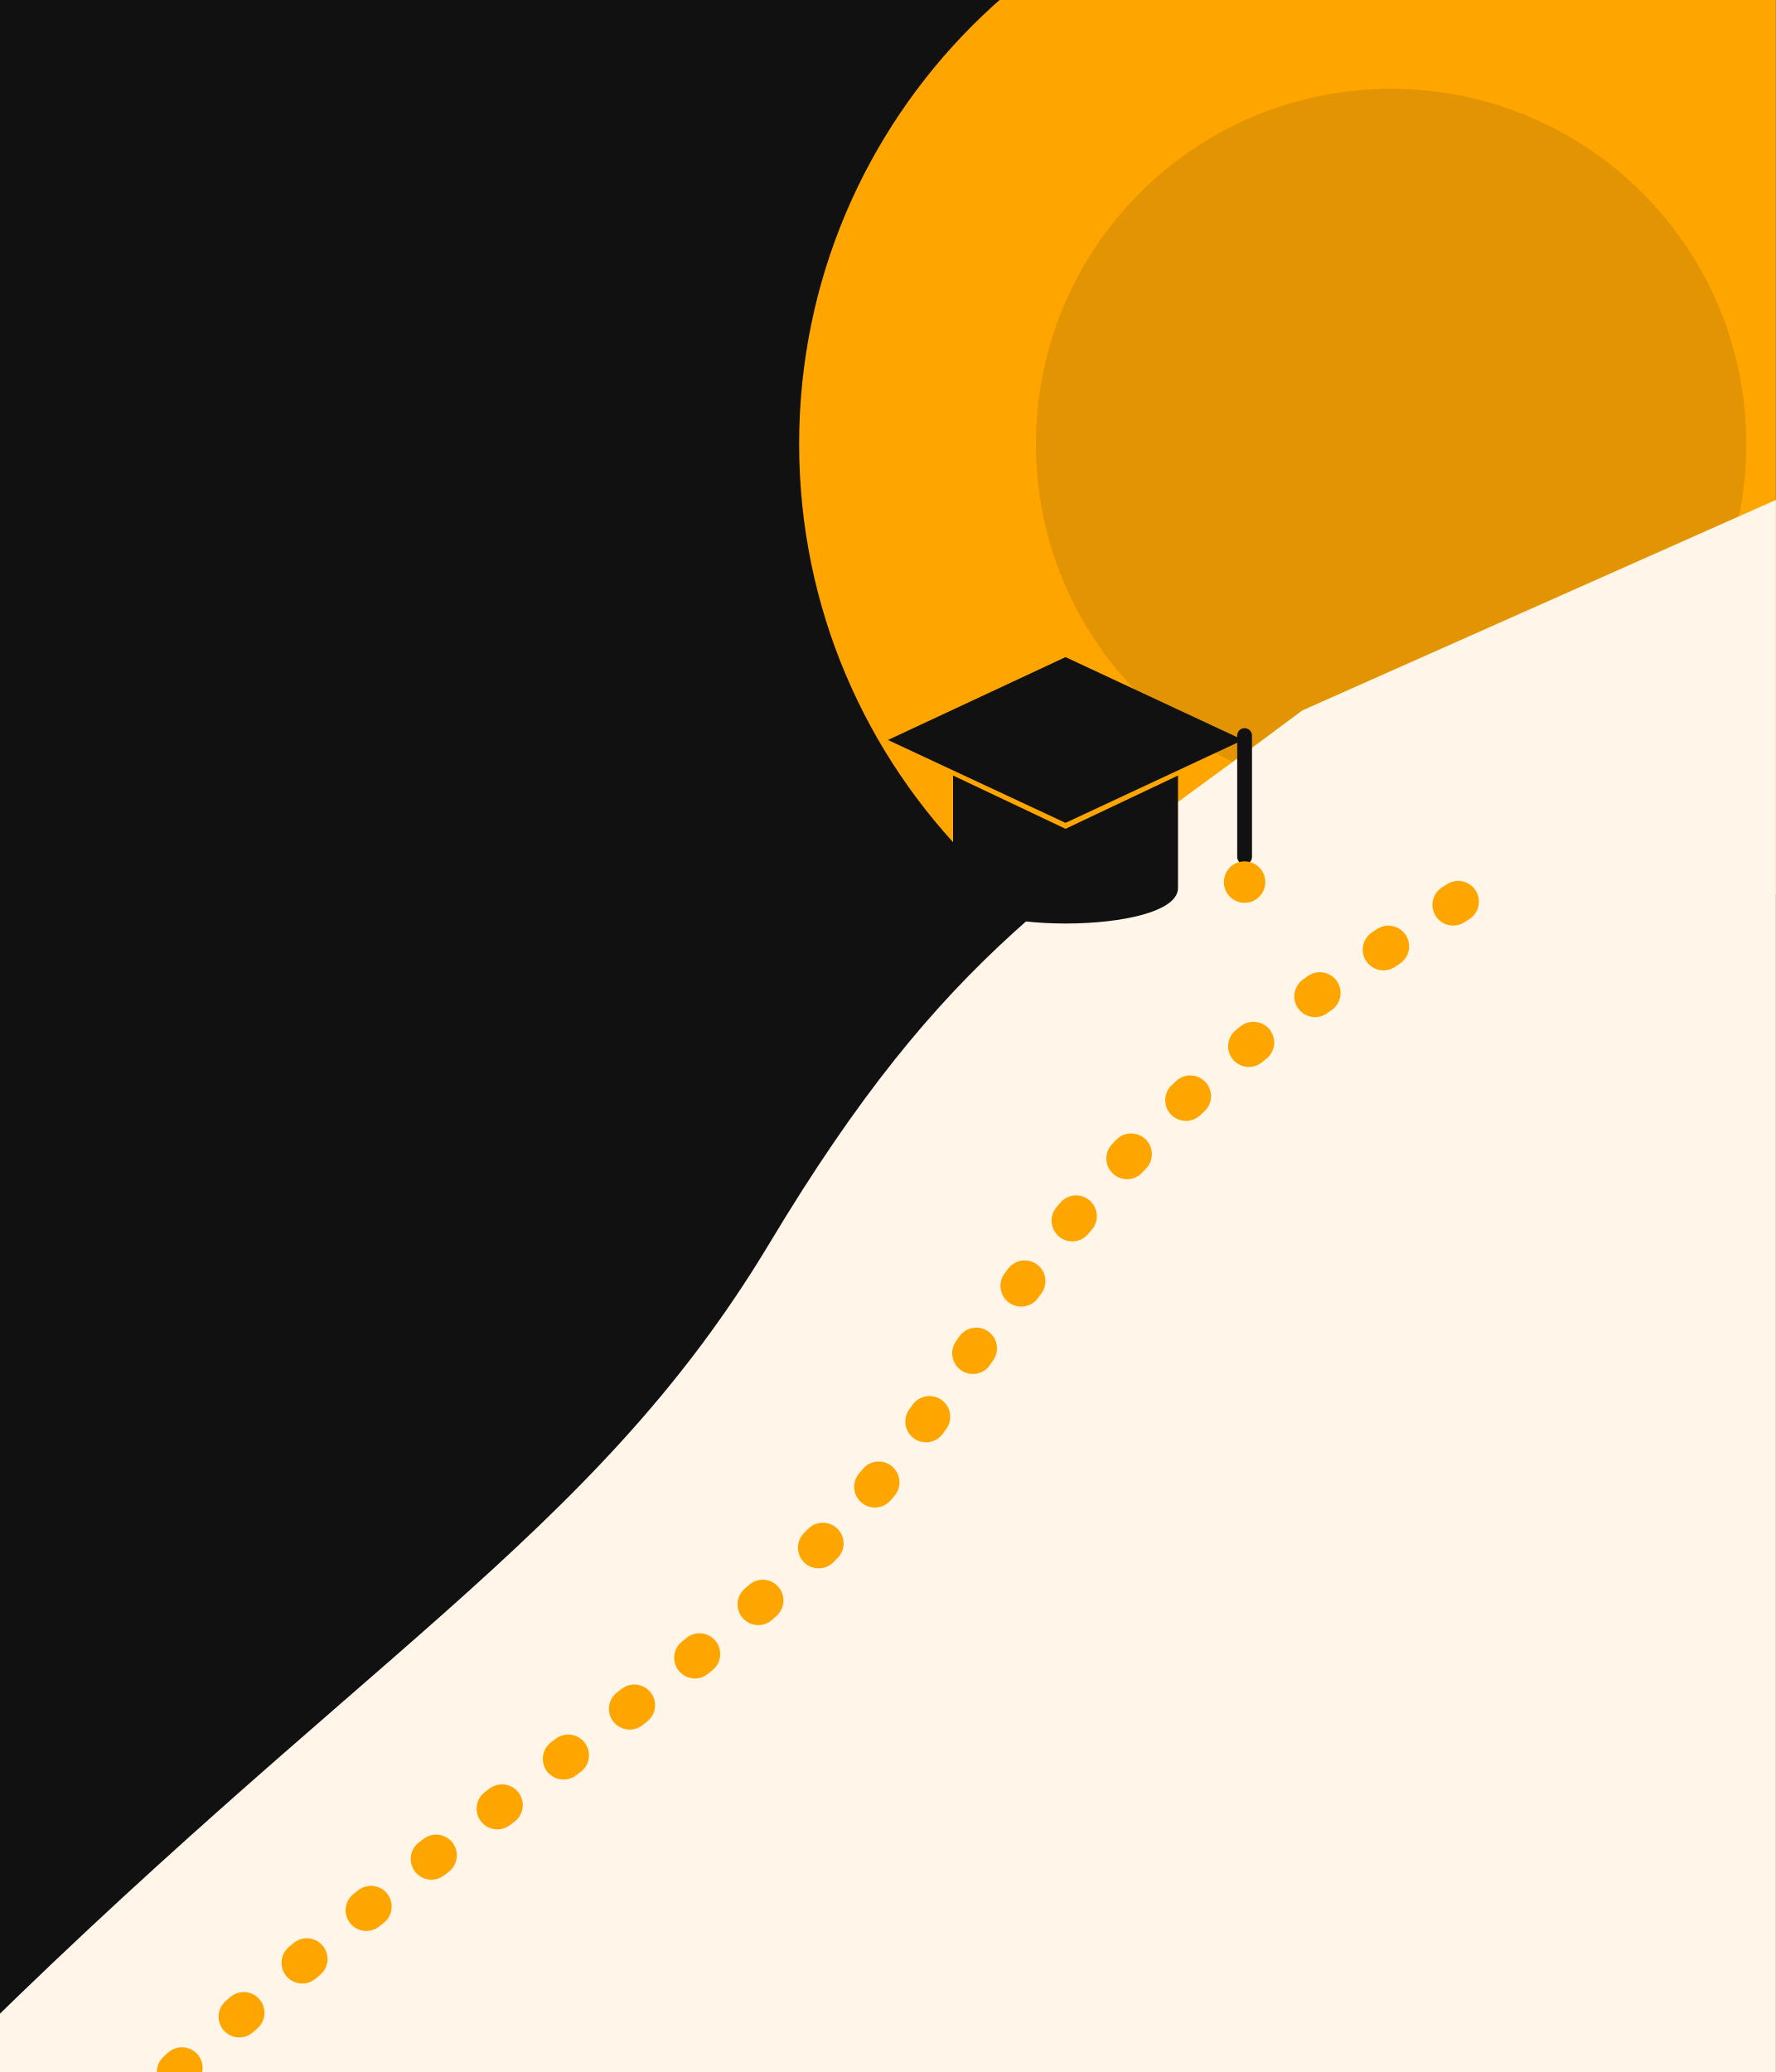
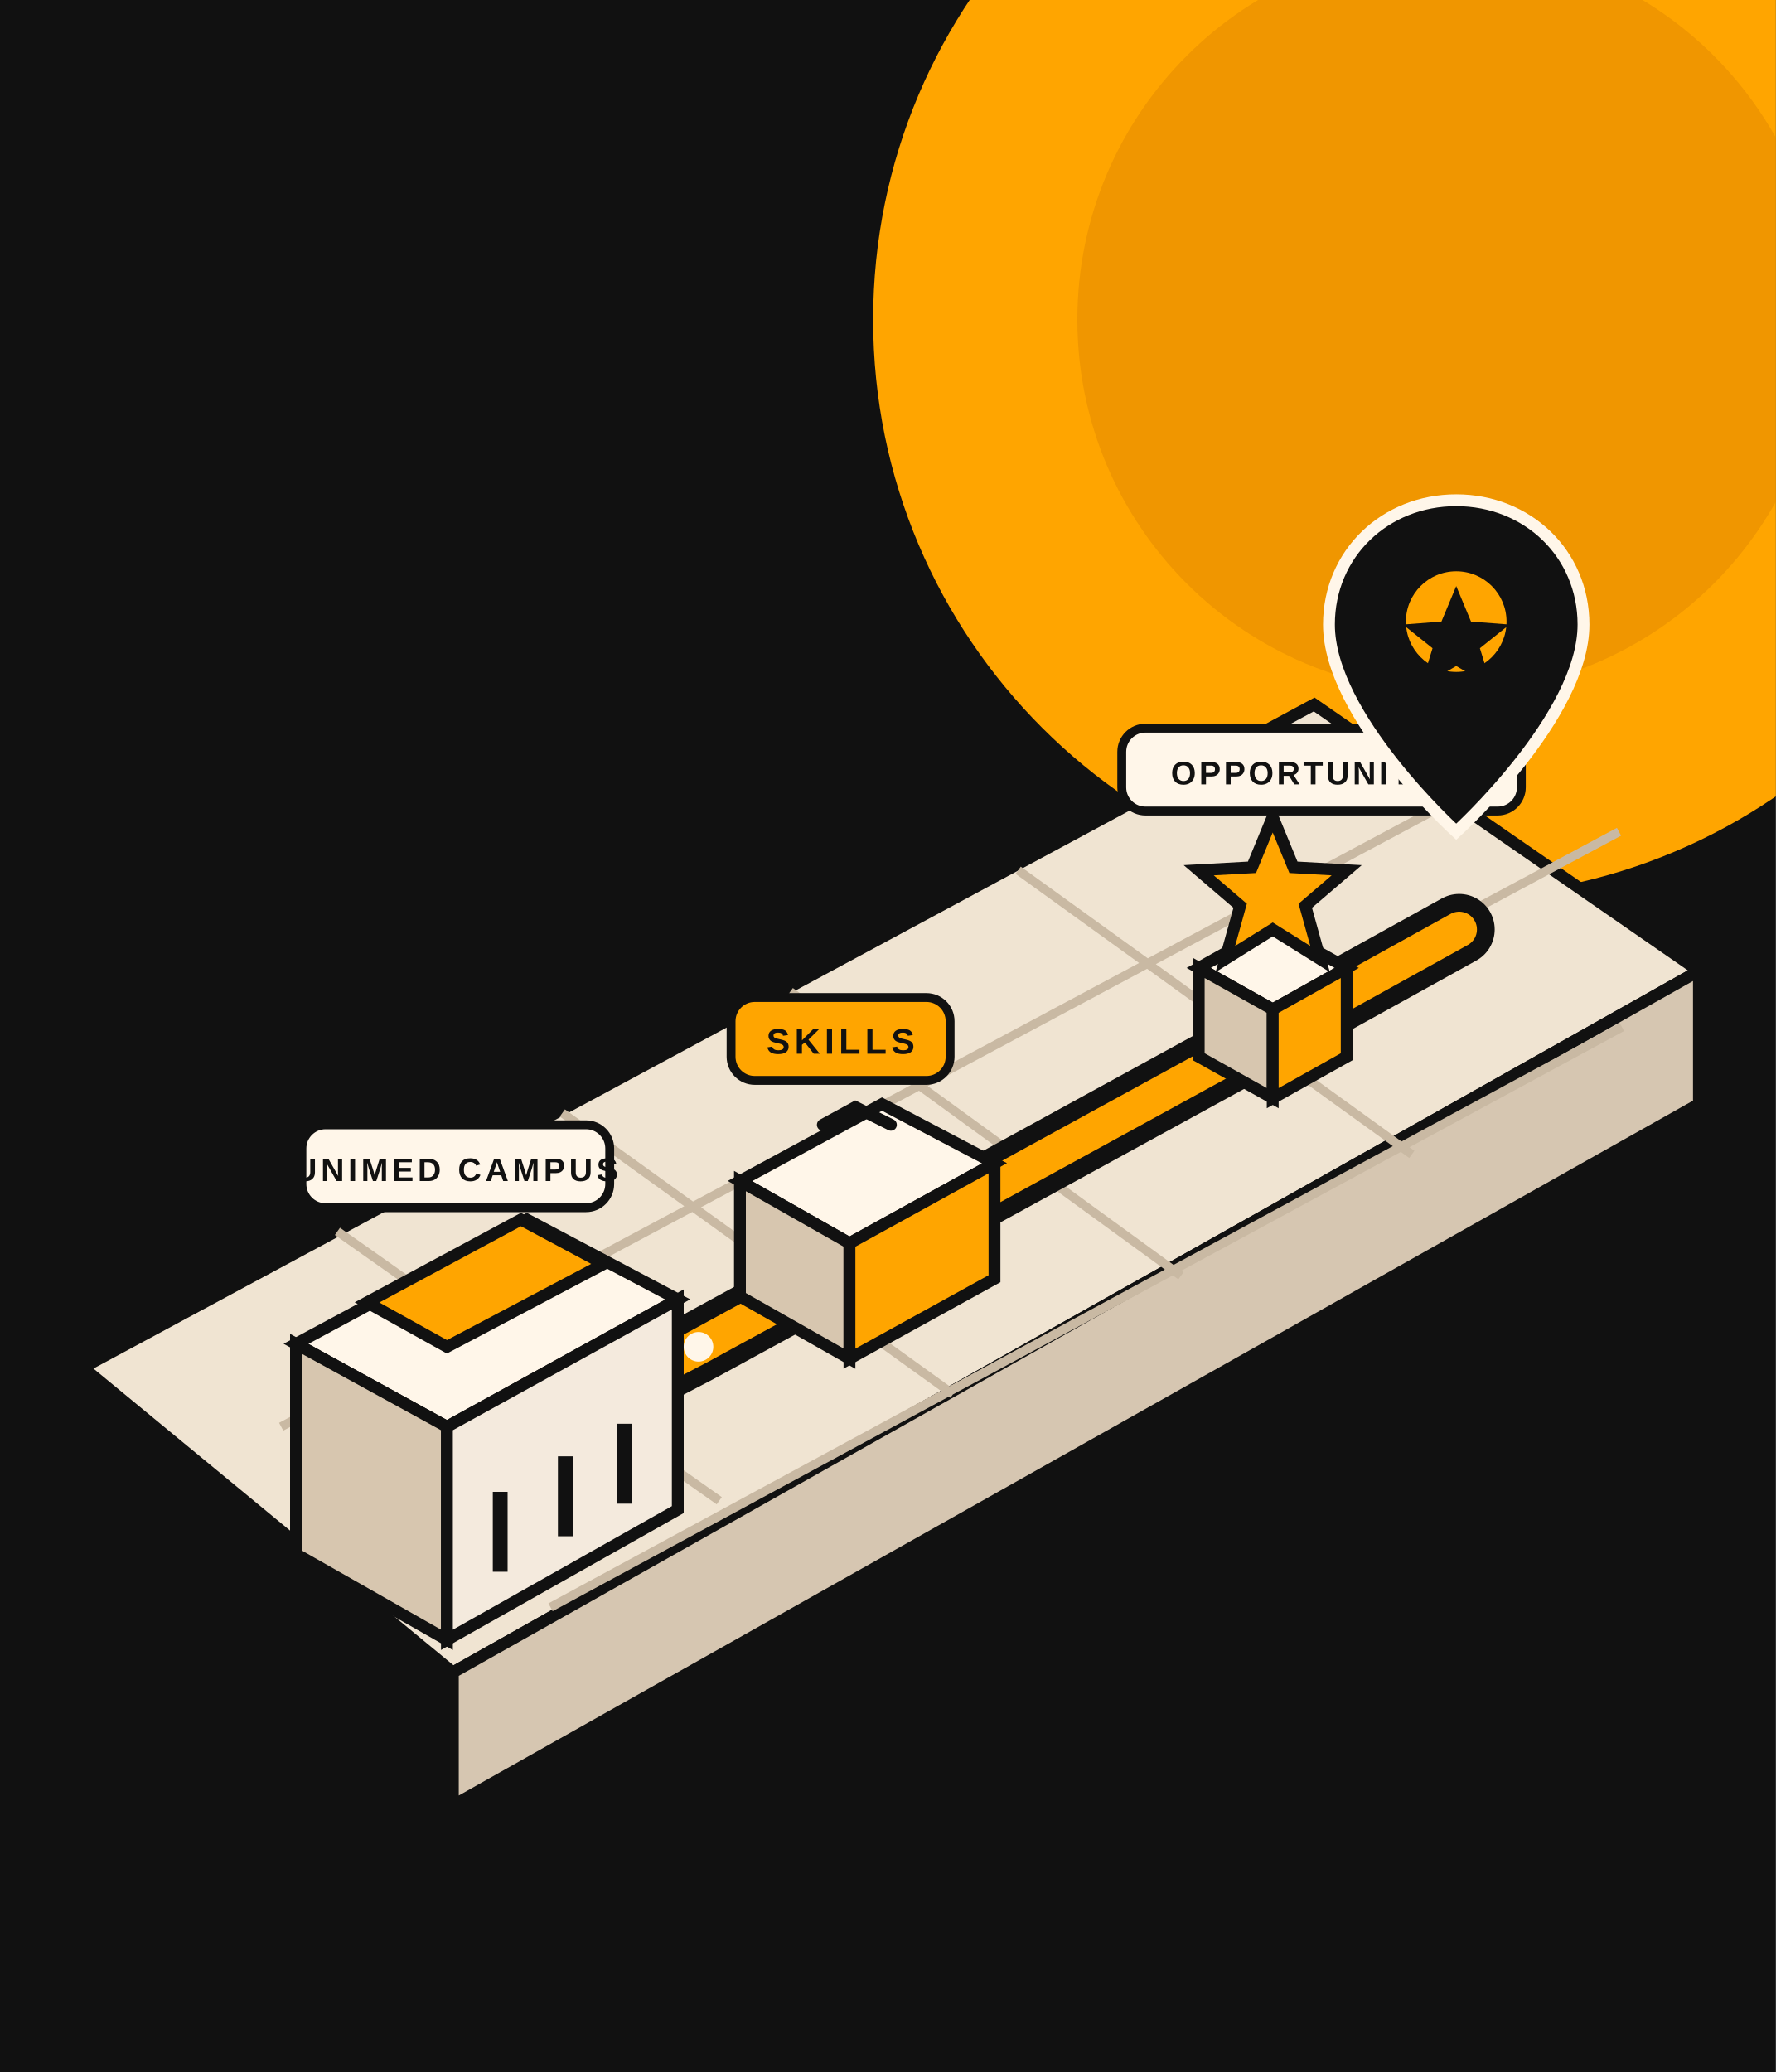
- <svg xmlns="http://www.w3.org/2000/svg" viewBox="0 0 600 700" role="img" aria-label="Abstract pathway illustration" preserveAspectRatio="xMidYMid slice">
+ <svg xmlns="http://www.w3.org/2000/svg" viewBox="0 0 600 700" role="img" aria-labelledby="title desc" preserveAspectRatio="xMidYMid slice">
  <rect width="600" height="700" fill="#111111" />
-   <circle cx="470" cy="150" r="200" fill="#FFA500" />
-   <circle cx="470" cy="150" r="120" fill="#111111" opacity=".12" />
-   <path d="M-20 700 C120 560 200 520 260 420 C320 320 360 300 440 240 L620 160 V700 Z" fill="#FFF6E9" />
-   <path d="M60 700 C180 590 260 560 320 470 C380 380 420 350 500 300" fill="none" stroke="#FFA500" stroke-width="14" stroke-dasharray="2 26" stroke-linecap="round" />
-   <g fill="#111111">
-     <path d="M300 250 L360 222 L420 250 L360 278 Z" />
-     <path d="M322 262 V300 C322 316 398 316 398 300 V262 L360 280 Z" />
+   <circle cx="490" cy="108" r="195" fill="#FFA500" />
+   <circle cx="490" cy="108" r="126" fill="#E38A00" opacity=".55" />
+   <polygon points="28,462 444,238 574,328 153,565" fill="#F0E4D2" stroke="#111111" stroke-width="4" />
+   <polygon points="153,565 574,328 574,373 153,610" fill="#D6C6B1" stroke="#111111" stroke-width="4" />
+   <g fill="none" stroke="#C9B9A3" stroke-width="3">
+     <path d="M95 482 514 258M129 505 547 281M186 543 548 347M114 416 243 507M190 376 322 471M267 335 399 431M344 294 477 390" />
  </g>
-   <rect x="418" y="246" width="5" height="46" rx="2.5" fill="#111111" />
-   <circle cx="420.5" cy="298" r="7" fill="#FFA500" />
+   <path d="M121 515 236 455 302 419 428 350 493 314" fill="none" stroke="#111111" stroke-width="24" stroke-linecap="round" stroke-linejoin="round" />
+   <path d="M121 515 236 455 302 419 428 350 493 314" fill="none" stroke="#FFA500" stroke-width="12" stroke-linecap="round" stroke-linejoin="round" />
+   <g fill="#FFF6E9">
+     <circle cx="121" cy="515" r="5" />
+     <circle cx="236" cy="455" r="5" />
+     <circle cx="302" cy="419" r="5" />
+     <circle cx="428" cy="350" r="5" />
+   </g>
+   <g transform="translate(100 420)">
+     <path d="m0 34 78-42 51 27-78 43z" fill="#FFF6E9" stroke="#111111" stroke-width="4" />
+     <path d="m0 34 51 28v72L0 105z" fill="#D7C6AF" stroke="#111111" stroke-width="4" />
+     <path d="m51 62 78-43v71l-78 44z" fill="#F4EADD" stroke="#111111" stroke-width="4" />
+     <path d="m24 20 52-28 28 15-53 28z" fill="#FFA500" stroke="#111111" stroke-width="4" />
+     <path d="M69 84v27M91 72v27M111 61v27" stroke="#111111" stroke-width="5" />
+   </g>
+   <g transform="translate(102 380)" font-family="Arial, sans-serif" font-weight="700" letter-spacing="1.3">
+     <rect width="104" height="28" rx="8" fill="#FFF6E9" stroke="#111111" stroke-width="3" />
+     <text x="52" y="19" text-anchor="middle" font-size="11" fill="#111111">UNIMED CAMPUS</text>
+   </g>
+   <g transform="translate(250 381)">
+     <path d="m0 18 48-26 38 20-49 27z" fill="#FFF6E9" stroke="#111111" stroke-width="4" />
+     <path d="m0 18 37 21v39L0 57z" fill="#D7C6AF" stroke="#111111" stroke-width="4" />
+     <path d="m37 39 49-27v39L37 78z" fill="#FFA500" stroke="#111111" stroke-width="4" />
+     <path d="m28-1 11-6 12 6" fill="none" stroke="#111111" stroke-width="4" stroke-linecap="round" />
+   </g>
+   <g transform="translate(247 337)" font-family="Arial, sans-serif" font-weight="700" letter-spacing="1.5">
+     <rect width="74" height="28" rx="8" fill="#FFA500" stroke="#111111" stroke-width="3" />
+     <text x="37" y="19" text-anchor="middle" font-size="12" fill="#111111">SKILLS</text>
+   </g>
+   <g transform="translate(405 300)">
+     <path d="m0 27 25-14 25 14-25 14z" fill="#FFF6E9" stroke="#111111" stroke-width="4" />
+     <path d="m0 27 25 14v30L0 57z" fill="#D7C6AF" stroke="#111111" stroke-width="4" />
+     <path d="m25 41 25-14v30L25 71z" fill="#FFA500" stroke="#111111" stroke-width="4" />
+     <path d="m25-24 7 17 18 1-14 12 5 18-16-10-16 10 5-18L0-6l18-1z" fill="#FFA500" stroke="#111111" stroke-width="4" />
+   </g>
+   <g transform="translate(379 246)" font-family="Arial, sans-serif" font-weight="700" letter-spacing="1">
+     <rect width="135" height="28" rx="8" fill="#FFF6E9" stroke="#111111" stroke-width="3" />
+     <text x="67.5" y="19" text-anchor="middle" font-size="11" fill="#111111">OPPORTUNITIES</text>
+   </g>
+   <g transform="translate(492 212)">
+     <path d="M0-43c-24 0-43 18-43 42 0 31 43 70 43 70S43 30 43-1c0-24-19-42-43-42z" fill="#111111" stroke="#FFF6E9" stroke-width="4" />
+     <circle cy="-2" r="17" fill="#FFA500" />
+     <path d="m0-14 5 12 13 1-10 8 4 13L0 13-12 20l4-13-10-8 13-1z" fill="#111111" />
+   </g>
</svg>
